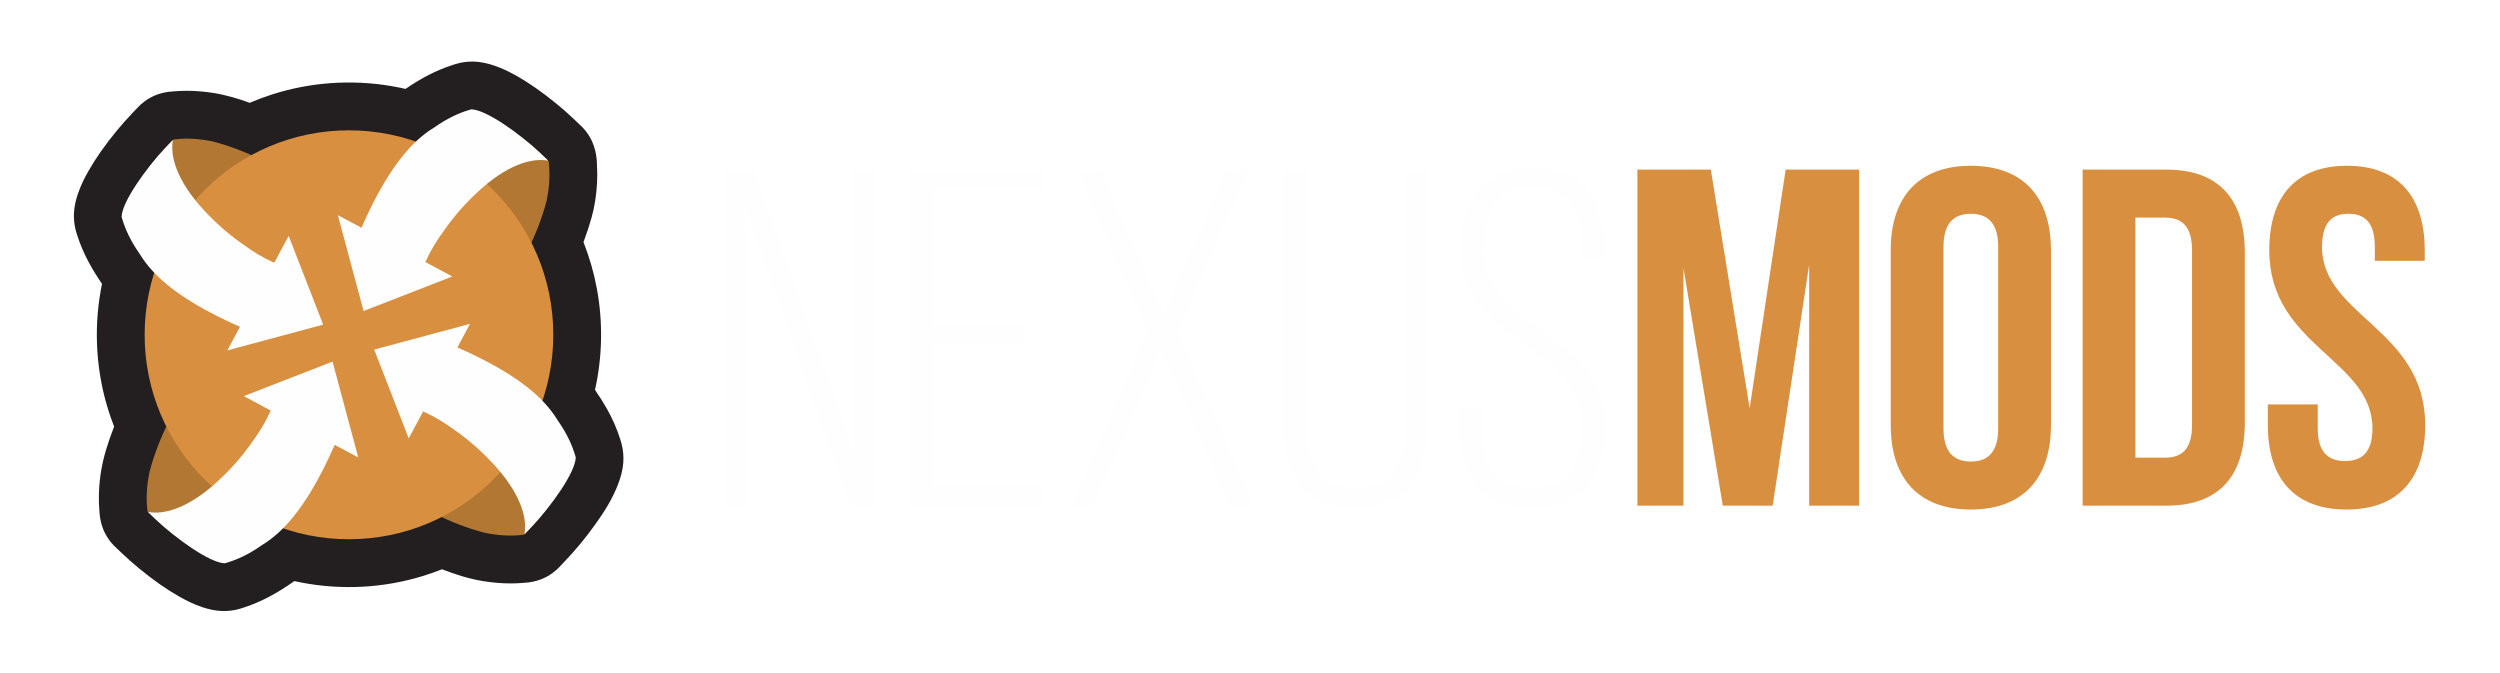
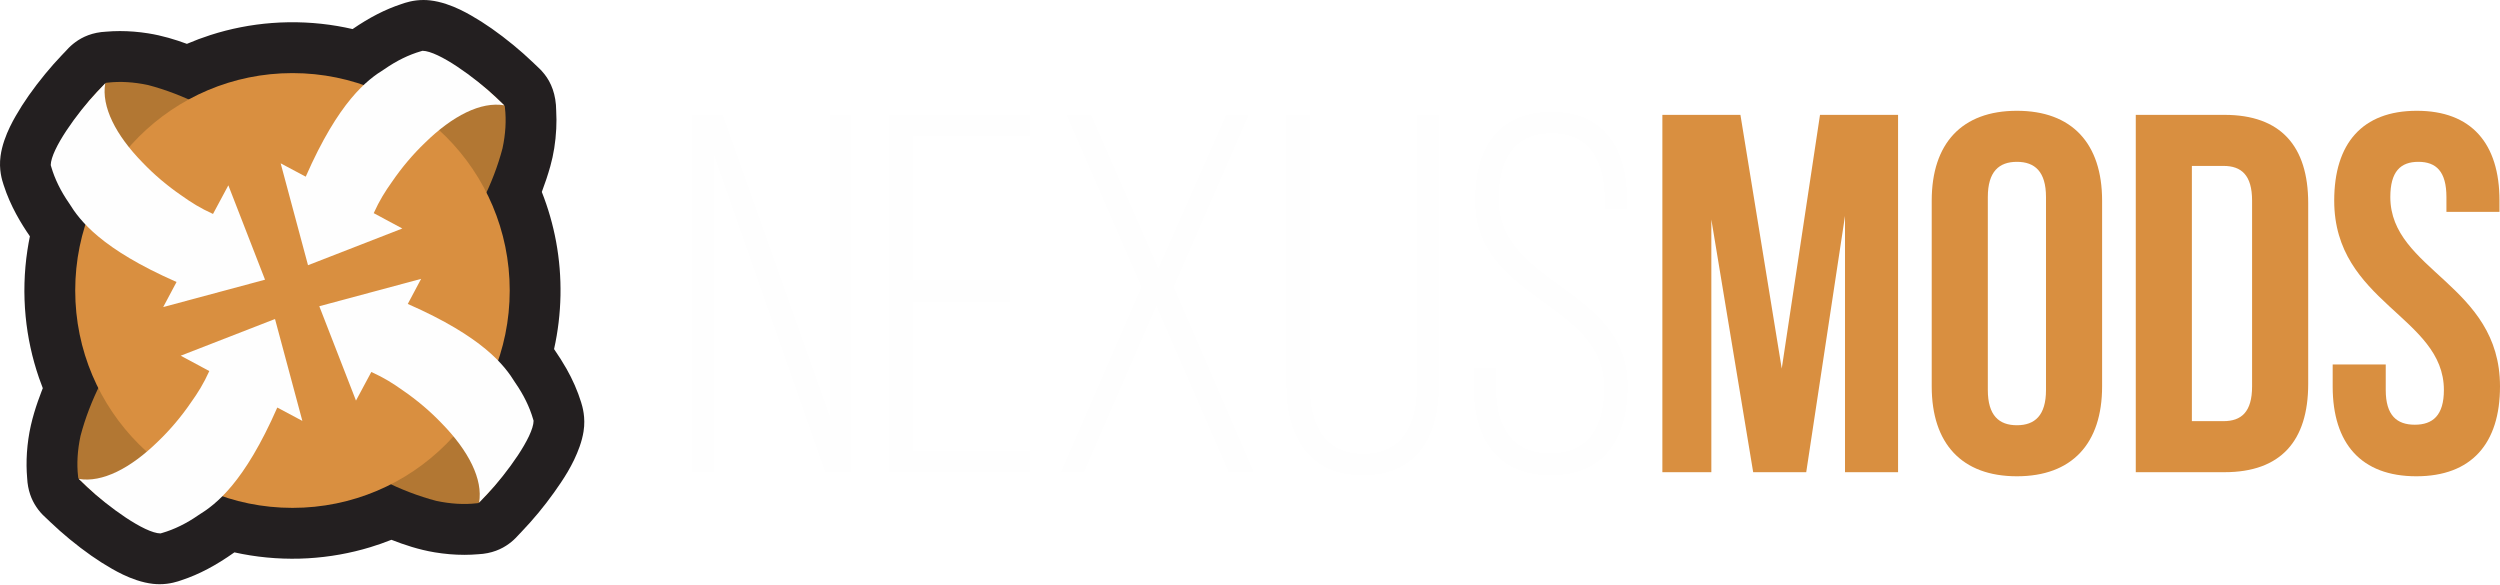
- <svg xmlns="http://www.w3.org/2000/svg" width="1624" height="437" viewBox="0 0 1624 437" fill="none">
+ <svg xmlns="http://www.w3.org/2000/svg" fill="none" viewBox="48 40 1527.41 356.93">
  <path fill-rule="evenodd" clip-rule="evenodd" d="M141.393 396.698C138.199 396.325 134.994 395.6 131.597 394.479C125.424 392.445 120.271 389.708 116.473 387.551C108.107 382.801 99.599 376.843 90.469 369.344C86.482 366.066 82.598 362.626 78.919 359.113L75.757 356.106C73.555 354.155 71.674 351.969 70.13 349.614C67.243 345.306 64.936 339.555 64.587 332.024C64.376 329.573 64.256 327.104 64.229 324.643C64.17 319.281 64.539 313.747 65.327 308.194C66.936 296.852 70.493 286.656 73.413 279.042C73.652 278.416 73.896 277.79 74.144 277.162C73.329 275.079 72.556 272.983 71.832 270.883C67.641 258.737 64.892 246.088 63.658 233.285C62.361 219.801 62.73 206.179 64.756 192.807C65.182 189.993 65.687 187.177 66.262 184.373C61.022 176.783 54.376 165.98 50.249 153.102L50.17 152.863C49.276 150.119 47.182 143.698 48.341 135.29C48.771 132.189 49.522 129.091 50.642 125.807C52.714 119.724 55.434 114.649 57.571 110.908C62.324 102.593 68.238 94.162 75.656 85.133C78.916 81.166 82.322 77.317 85.784 73.69L88.807 70.509C90.381 68.741 92.115 67.17 93.981 65.814C98.409 62.506 104.548 59.734 112.855 59.349C115.575 59.114 118.361 58.991 121.149 58.985H121.362C126.937 58.985 132.697 59.448 138.487 60.362C147.174 61.735 155.136 64.191 162.19 66.792C166.893 64.775 171.725 62.965 176.586 61.406C188.733 57.502 201.363 55.031 214.129 54.059C227.499 53.04 241.108 53.671 254.254 55.918C257.313 56.441 260.377 57.056 263.422 57.759C273.761 50.661 283.28 45.782 293.08 42.537L293.298 42.463C295.594 41.663 300.373 40 306.705 40C308.075 40 309.458 40.079 310.812 40.237C314.009 40.611 317.214 41.336 320.608 42.454C326.786 44.49 331.937 47.227 335.735 49.387C344.104 54.136 352.611 60.094 361.739 67.594C365.724 70.867 369.61 74.31 373.291 77.824L376.448 80.827C378.022 82.222 379.432 83.736 380.672 85.346C384.653 90.403 387.759 97.589 387.821 107.716C388.027 111.323 388.036 115.005 387.849 118.691C387.443 126.754 386.227 134.436 384.235 141.523C382.771 146.729 381.024 152.012 379.028 157.272C382.912 167.096 385.838 177.278 387.753 187.636C391.761 209.329 391.313 231.767 386.514 253.276C389.458 257.551 391.957 261.507 394.128 265.336C397.902 271.99 400.896 278.847 403.026 285.712C403.816 288.26 405.904 294.995 404.528 303.62C404.049 306.616 403.263 309.641 402.128 312.851C398.161 324.068 391.985 333.206 386.508 340.891C380.479 349.346 373.838 357.378 366.76 364.765L364.2 367.459C362.606 369.258 360.843 370.844 358.949 372.213C354.53 375.49 348.413 378.234 340.158 378.621C337.436 378.858 334.648 378.977 331.86 378.985H331.64C325.778 378.985 319.71 378.471 313.609 377.459C303.835 375.837 294.911 372.832 287.15 369.792C282.931 371.47 278.632 372.979 274.316 374.295C261.96 378.056 249.144 380.343 236.219 381.09C222.79 381.872 209.161 380.978 195.999 378.465C194.403 378.159 192.807 377.83 191.216 377.476C179.824 385.538 169.595 390.929 159.123 394.398L158.908 394.471C156.612 395.272 151.832 396.933 145.501 396.933C144.131 396.933 142.748 396.854 141.393 396.698Z" fill="#231F20" />
  <path fill-rule="evenodd" clip-rule="evenodd" d="M171.702 234.086L173.3 296.203L157.86 283.584C140.63 311.448 135.344 338.583 143.379 358.447L146.263 365.58L139.227 362.482C123.133 355.408 108.781 345.463 96.575 332.933L95.833 332.166L95.71 331.107C94.827 323.434 95.317 315.139 97.163 306.462L97.194 306.323C99.989 295.642 104.158 284.748 109.587 273.949C112.983 267.196 116.915 260.399 121.3 253.703L107.861 242.722L171.702 234.086Z" fill="#B27733" />
  <path fill-rule="evenodd" clip-rule="evenodd" d="M280.508 202.849L278.91 140.732L294.348 153.349C311.58 125.487 316.866 98.35 308.831 78.486L305.947 71.356L312.983 74.453C329.077 81.527 343.429 91.469 355.635 104L356.379 104.767L356.502 105.825C357.385 113.501 356.895 121.794 355.047 130.471L355.018 130.612C352.221 141.293 348.052 152.187 342.623 162.986C339.227 169.739 335.295 176.536 330.91 183.229L344.348 194.213L280.508 202.849Z" fill="#B27733" />
  <path fill-rule="evenodd" clip-rule="evenodd" d="M242.275 271.443L304.353 269.844L291.742 285.289C319.589 302.532 346.706 307.822 366.559 299.782L373.686 296.897L370.59 303.938C363.519 320.038 353.582 334.399 341.062 346.615L340.294 347.358L339.235 347.481C331.567 348.364 323.279 347.874 314.605 346.029L314.465 345.998C303.793 343.199 292.904 339.03 282.113 333.597C275.364 330.199 268.572 326.262 261.88 321.875L250.903 335.321L242.275 271.443Z" fill="#B27733" />
  <path fill-rule="evenodd" clip-rule="evenodd" d="M210.733 166.53L148.656 168.129L161.264 152.681C133.419 135.439 106.302 130.149 86.449 138.189L79.325 141.076L82.418 134.035C89.487 117.932 99.426 103.572 111.946 91.356L112.712 90.613L113.771 90.49C121.441 89.607 129.729 90.097 138.403 91.942L138.543 91.975C149.218 94.772 160.105 98.943 170.895 104.376C177.644 107.772 184.436 111.709 191.128 116.096L202.105 102.649L210.733 166.53Z" fill="#B27733" />
  <path fill-rule="evenodd" clip-rule="evenodd" d="M359.418 217.476C359.418 290.829 299.993 350.29 226.688 350.29C153.382 350.29 93.957 290.829 93.957 217.476C93.957 144.125 153.382 84.662 226.688 84.662C299.993 84.662 359.418 144.125 359.418 217.476" fill="#D98F40" />
  <path fill-rule="evenodd" clip-rule="evenodd" d="M178.137 170.716C170.407 167.221 164.824 163.699 159.019 159.552C150.154 153.489 142.08 146.591 135.237 139.44C118.587 122.45 109.871 105.08 112.293 90.897L107.318 96.137C95.21 108.885 79.142 131.178 79.001 140.877L79.298 141.9C81.447 149.319 85.103 156.777 90.154 164.068L90.237 164.187C96.754 174.769 109.768 192.036 155.865 212.277L147.713 227.604L209.924 210.882L187.514 153.229L178.137 170.716Z" fill="#FEFEFE" />
  <path fill-rule="evenodd" clip-rule="evenodd" d="M274.869 267.259C282.601 270.754 288.182 274.276 293.986 278.423C302.854 284.487 310.926 291.382 317.769 298.535C334.421 315.523 343.135 332.897 340.713 347.075L345.69 341.838C357.798 329.09 373.864 306.797 374.007 297.098L373.708 296.075C371.559 288.656 367.906 281.196 362.852 273.905L362.768 273.788C356.255 263.206 343.238 245.939 297.141 225.698L305.293 210.371L243.082 227.093L265.494 284.746L274.869 267.259Z" fill="#FEFEFE" />
  <path fill-rule="evenodd" clip-rule="evenodd" d="M276.328 170.228C279.818 162.491 283.34 156.907 287.485 151.098C293.542 142.228 300.438 134.148 307.581 127.3C324.563 110.638 341.922 101.919 356.095 104.342L350.857 99.362C338.12 87.246 315.841 71.17 306.15 71.027L305.125 71.326C297.709 73.477 290.258 77.132 282.971 82.189L282.852 82.273C272.277 88.793 255.021 101.815 234.793 147.942L219.476 139.785L236.187 202.035L293.803 179.608L276.328 170.228Z" fill="#FEFEFE" />
  <path fill-rule="evenodd" clip-rule="evenodd" d="M175.878 266.705C172.385 274.442 168.866 280.026 164.721 285.832C158.662 294.705 151.768 302.785 144.624 309.632C127.643 326.295 110.286 335.014 96.112 332.591L101.348 337.571C114.086 349.684 136.365 365.763 146.056 365.903L147.081 365.607C154.497 363.456 161.948 359.801 169.235 354.741L169.353 354.66C179.928 348.14 197.184 335.117 217.415 288.991L232.73 297.148L216.019 234.897L158.402 257.322L175.878 266.705Z" fill="#FEFEFE" />
  <path fill-rule="evenodd" clip-rule="evenodd" d="M483.949 328.489H470.86V110.178H489.56L555.012 294.493V110.178H568.103V328.489H552.206L483.949 133.879V328.489Z" fill="#FEFEFE" />
  <path fill-rule="evenodd" clip-rule="evenodd" d="M665.034 211.226V224.325H605.503V315.391H677.189V328.491H591.167V110.178H677.189V123.277H605.503V211.226H665.034Z" fill="#FEFEFE" />
  <path fill-rule="evenodd" clip-rule="evenodd" d="M754.48 226.819L710.221 328.489H696.196L745.441 215.279L699.626 110.178H714.585L755.725 204.051L797.178 110.178H810.893L765.077 215.279L814.01 328.489H798.737L754.48 226.819Z" fill="#FEFEFE" />
  <path fill-rule="evenodd" clip-rule="evenodd" d="M848.291 275.783C848.291 299.172 857.02 317.261 881.016 317.261C905.016 317.261 913.743 299.172 913.743 275.783V110.178H927.145V275.159C927.145 306.345 914.054 330.36 880.706 330.36C847.356 330.36 833.955 306.345 833.955 275.159V110.178H848.291V275.783Z" fill="#FEFEFE" />
  <path fill-rule="evenodd" clip-rule="evenodd" d="M1042.15 162.89V167.567H1028.44V161.954C1028.44 138.875 1019.71 121.41 996.022 121.41C972.335 121.41 963.609 138.563 963.609 161.642C963.609 214.66 1042.46 215.595 1042.46 275.79C1042.46 307.285 1028.75 330.365 995.398 330.365C962.05 330.365 948.337 307.285 948.337 275.79V264.56H962.05V276.723C962.05 300.115 971.088 316.956 995.088 316.956C1019.09 316.956 1028.12 300.115 1028.12 276.723C1028.12 224.33 949.27 223.394 949.27 162.578C949.27 129.83 963.609 108.622 995.712 108.311C1028.75 108.311 1042.15 131.39 1042.15 162.89" fill="#FEFEFE" />
  <path fill-rule="evenodd" clip-rule="evenodd" d="M1136.58 265.179L1159.96 110.178H1207.65V328.489H1175.23V171.93L1151.54 328.489H1119.13L1093.57 174.111V328.489H1063.65V110.178H1111.34L1136.58 265.179Z" fill="#D98F40" />
  <path fill-rule="evenodd" clip-rule="evenodd" d="M1262.49 278.285C1262.49 293.878 1269.35 299.805 1280.26 299.805C1291.17 299.805 1298.03 293.878 1298.03 278.285V160.396C1298.03 144.801 1291.17 138.876 1280.26 138.876C1269.35 138.876 1262.49 144.801 1262.49 160.396V278.285ZM1228.21 162.577C1228.21 127.646 1246.6 107.686 1280.26 107.686C1313.92 107.686 1332.31 127.646 1332.31 162.577V276.098C1332.31 311.028 1313.92 330.988 1280.26 330.988C1246.6 330.988 1228.21 311.028 1228.21 276.098V162.577Z" fill="#D98F40" />
  <path fill-rule="evenodd" clip-rule="evenodd" d="M1387.16 141.369V297.304H1406.49C1417.39 297.304 1423.94 291.693 1423.94 276.098V162.576C1423.94 146.984 1417.39 141.369 1406.49 141.369H1387.16ZM1352.88 110.178H1407.11C1441.4 110.178 1458.23 129.202 1458.23 164.133V274.535C1458.23 309.467 1441.4 328.491 1407.11 328.491H1352.88V110.178Z" fill="#D98F40" />
  <path fill-rule="evenodd" clip-rule="evenodd" d="M1524.61 107.686C1557.96 107.686 1575.1 127.646 1575.1 162.575V169.437H1542.68V160.393C1542.68 144.798 1536.45 138.873 1525.54 138.873C1514.63 138.873 1508.4 144.798 1508.4 160.393C1508.4 205.302 1575.41 213.723 1575.41 276.098C1575.41 311.028 1557.96 330.988 1524.3 330.988C1490.64 330.988 1473.18 311.028 1473.18 276.098V262.687H1505.6V278.282C1505.6 293.873 1512.45 299.488 1523.36 299.488C1534.27 299.488 1541.13 293.873 1541.13 278.282C1541.13 233.371 1474.12 224.95 1474.12 162.575C1474.12 127.646 1491.26 107.686 1524.61 107.686" fill="#D98F40" />
</svg>
